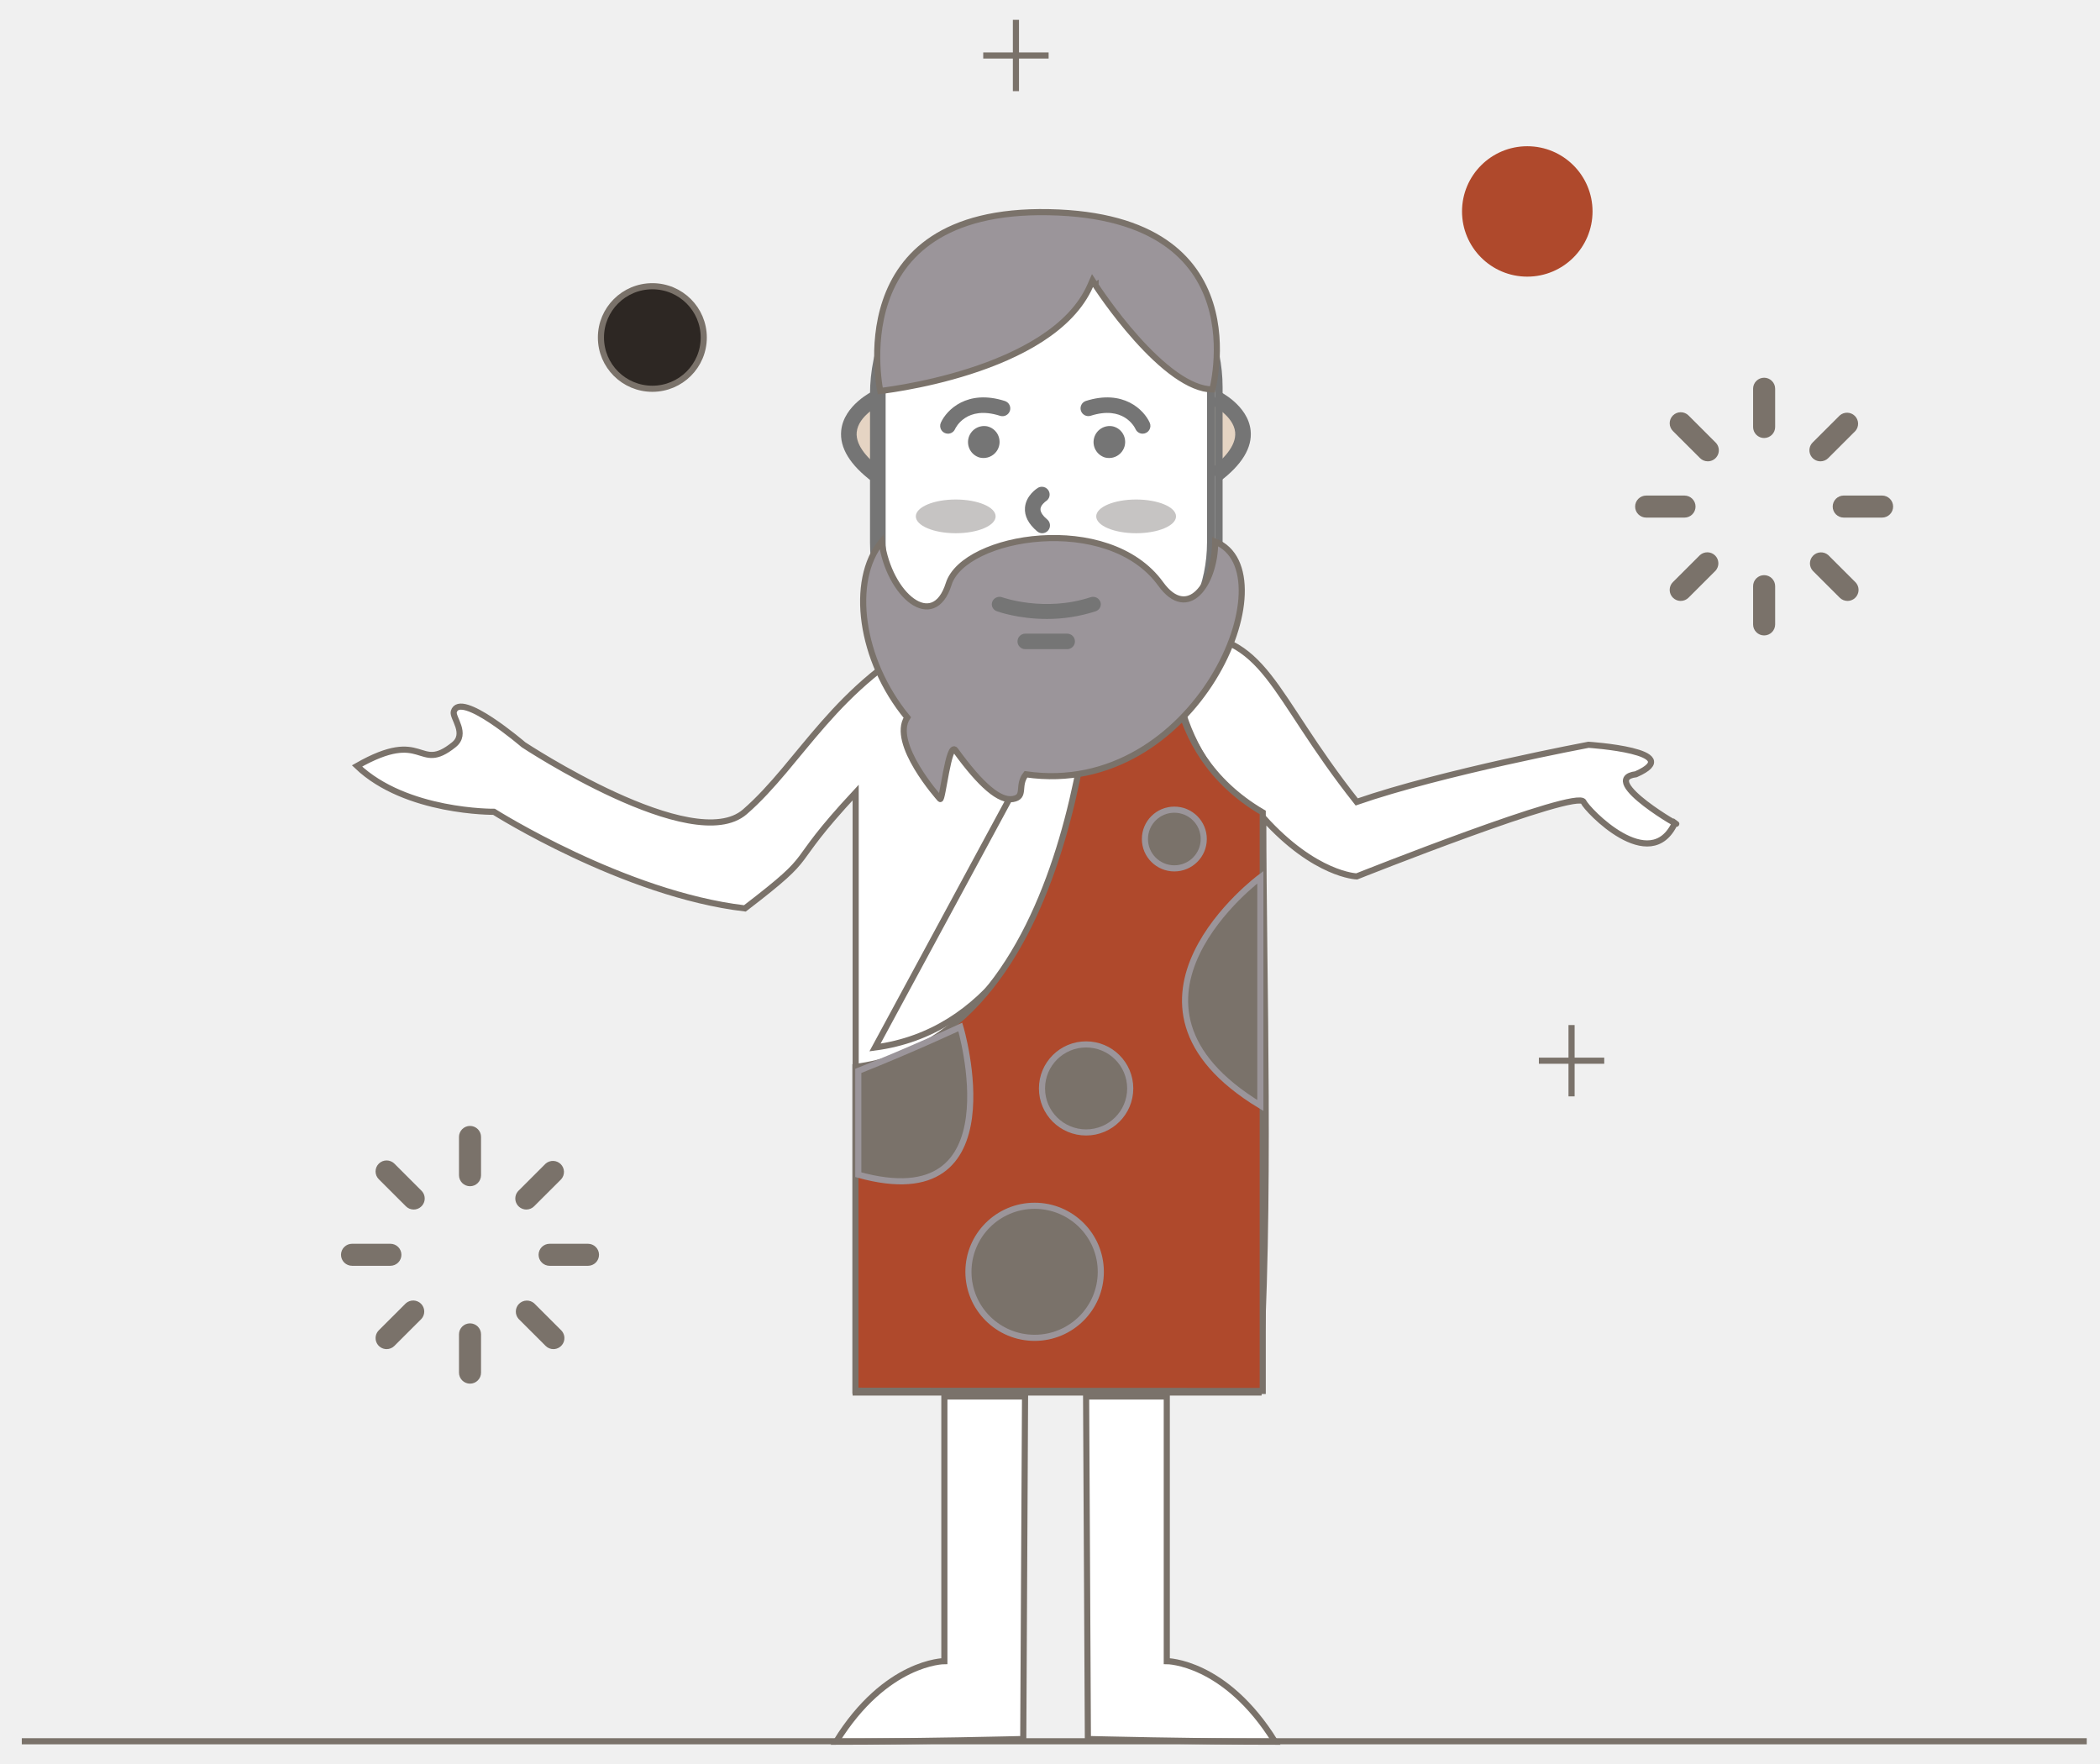
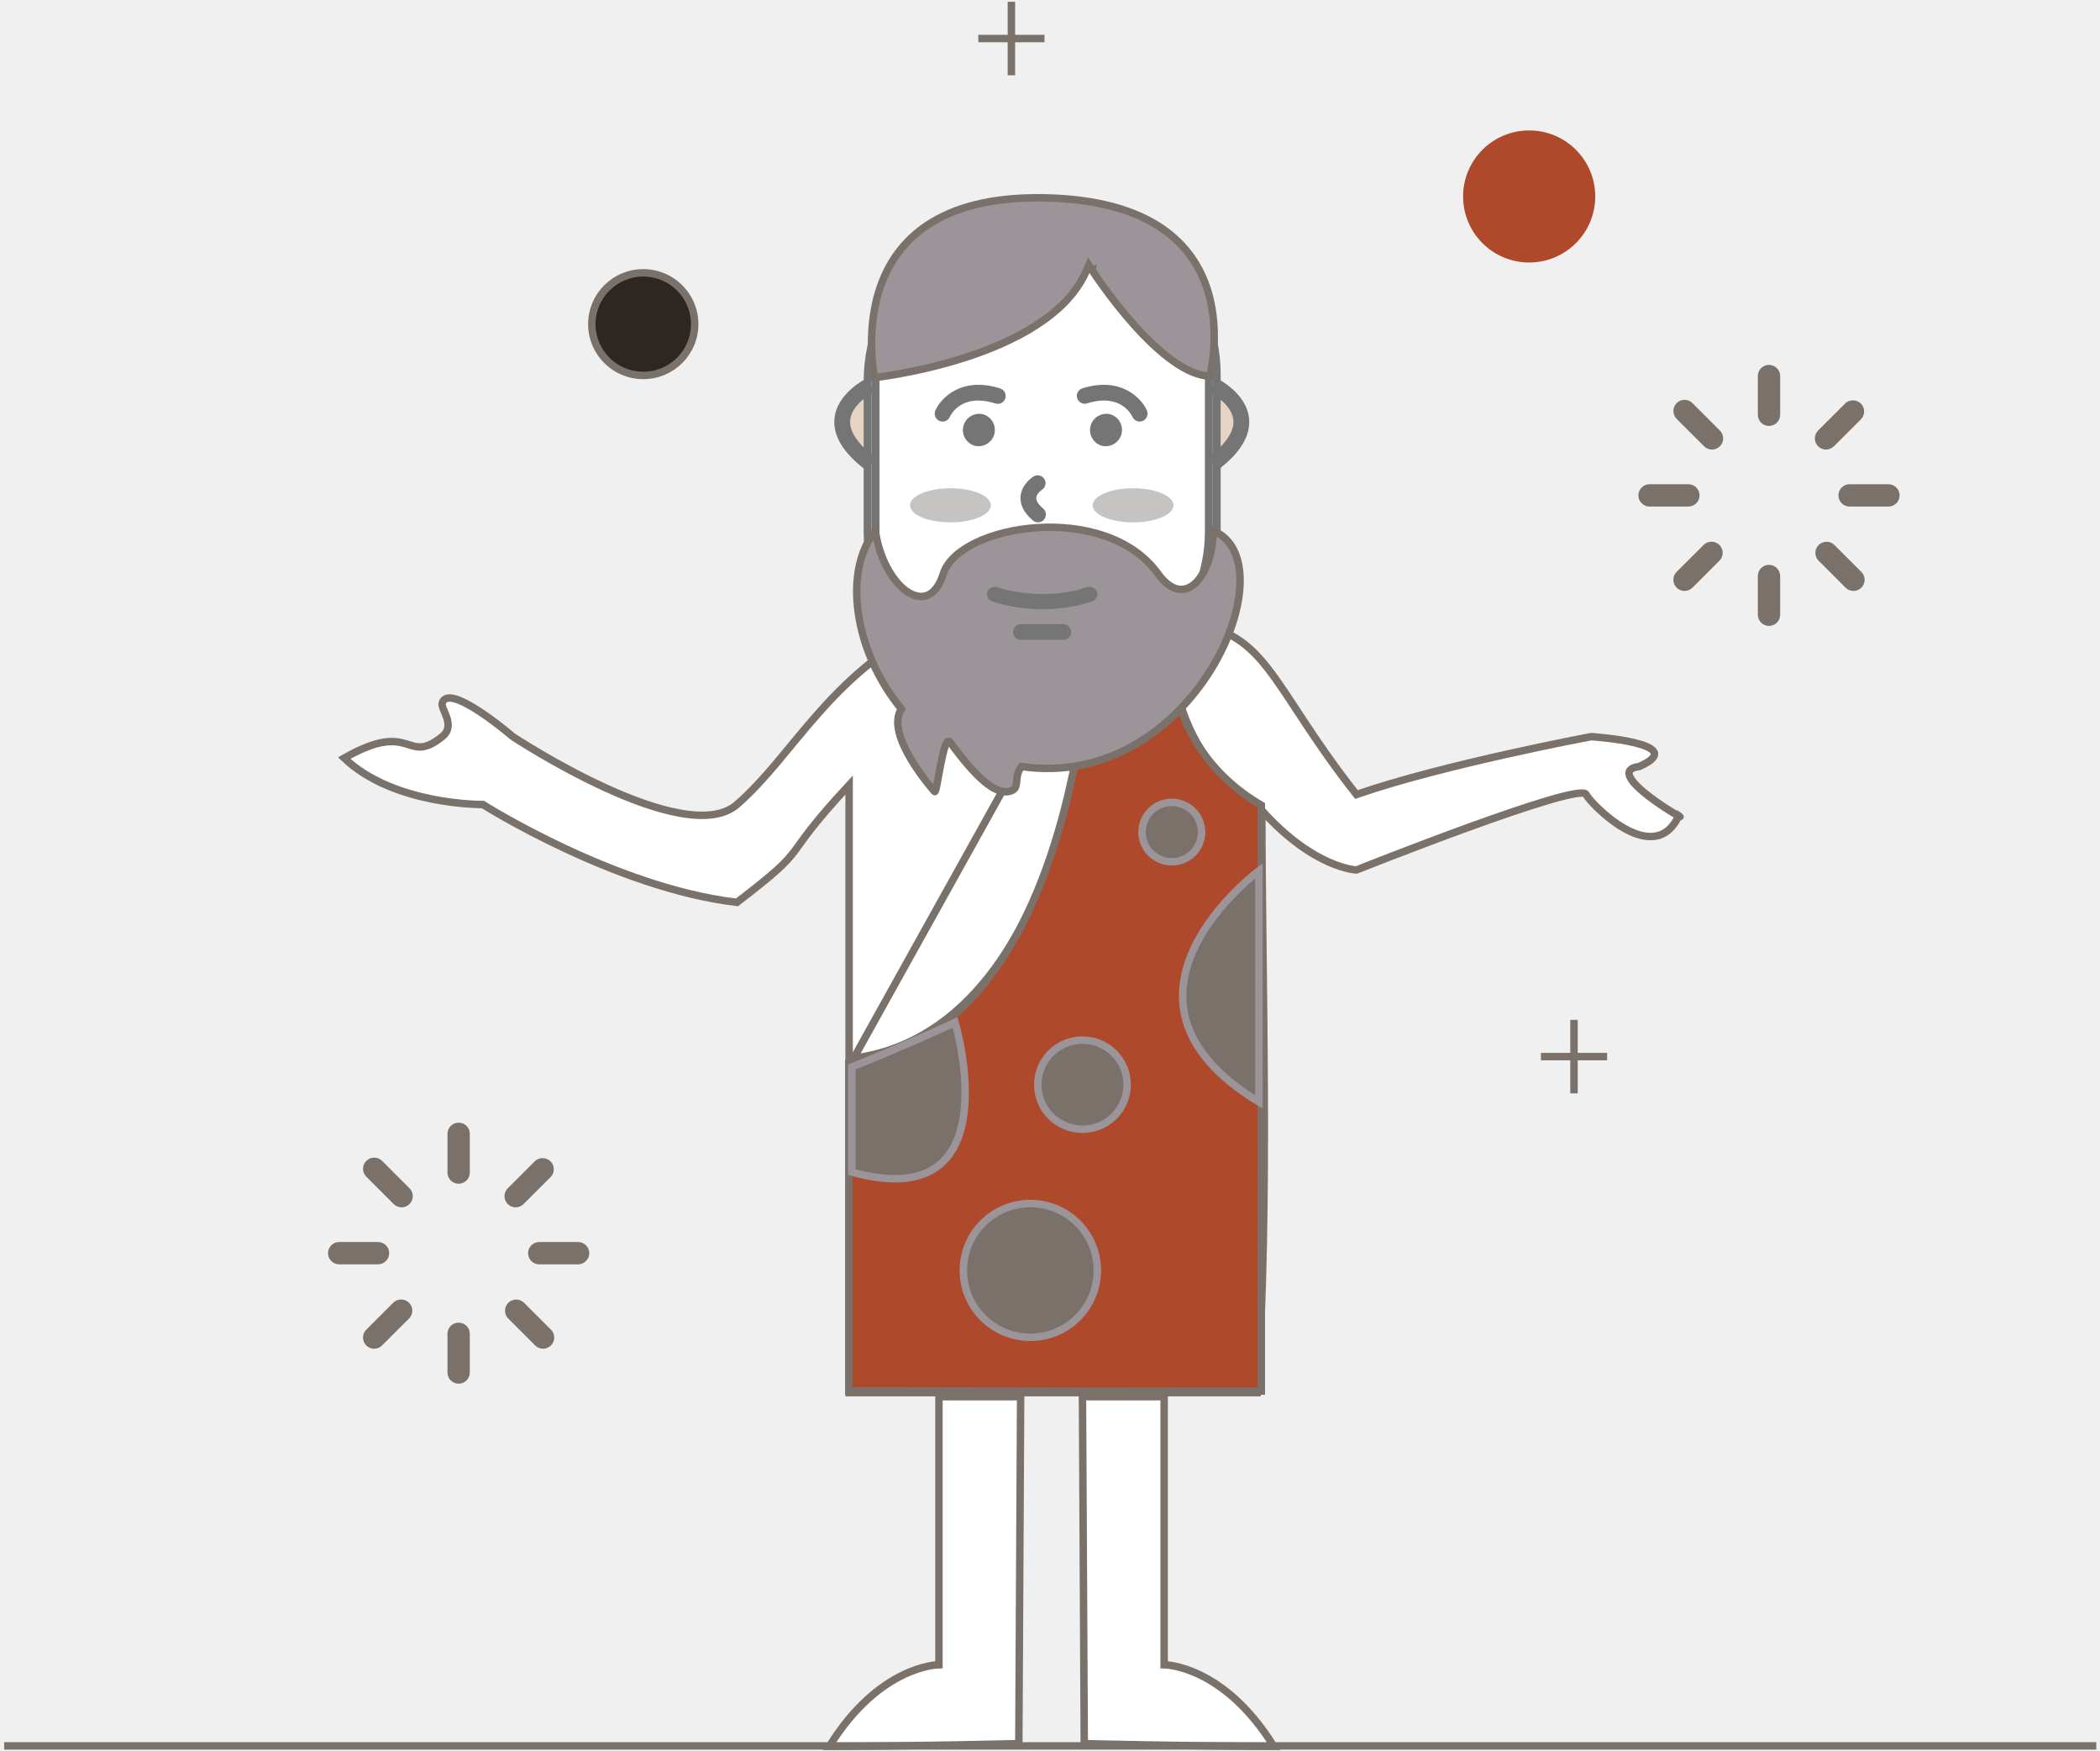
- <svg xmlns="http://www.w3.org/2000/svg" width="343" height="288" viewBox="0 0 343 288" fill="none">
-   <path fill-rule="evenodd" clip-rule="evenodd" d="M153.001 103.492C136.371 111.815 130.829 124.638 121.665 132.594C113.199 139.951 85.507 121.644 85.507 121.644C85.507 121.644 75.12 112.713 74.12 116.241C73.845 117.216 76.389 119.825 74.12 121.647C68.186 126.412 69.46 118.75 58.313 125.106C66.311 132.754 80.685 132.594 80.685 132.594C80.685 132.594 101.942 146.053 121.665 148.374C134.33 138.665 127.733 142.392 139.758 129.446V227.44H205.591C207.621 196.795 206.335 160.433 206.335 133.555C214.792 142.951 221.598 143.147 221.598 143.147C221.598 143.147 257.75 128.759 258.651 130.98C259.151 132.209 269.544 143.147 273.585 134.399C275.718 135.805 260.714 127.29 267.211 126.46C275.712 122.702 259.454 121.647 259.454 121.647C259.454 121.647 235.584 126.127 221.595 130.98C207.301 112.922 207.043 103.492 192.629 103.492H153.001ZM154.247 228.096V271.319C154.247 271.319 144.709 271.319 136.563 284.481C149.271 284.481 167.132 284.042 167.132 284.042L167.424 228.096H154.247ZM190.574 228.096V271.319C190.574 271.319 200.109 271.319 208.258 284.481C195.55 284.481 177.688 284.042 177.688 284.042L177.397 228.096H190.574Z" fill="white" stroke="#7A726A" />
-   <path d="M192.131 102.653C192.131 102.653 188.761 118.621 202.942 131.443M179.904 102.653C179.904 102.653 179.904 166.164 142.917 171.089L179.904 102.653Z" stroke="#7A726A" />
-   <path fill-rule="evenodd" clip-rule="evenodd" d="M178.832 103.543C178.832 103.543 177.551 169.395 139.718 174.266V227.149C166.158 227.189 206.246 227.189 206.246 227.189V132.702C188.753 122.46 191.683 103.543 191.683 103.543H178.832Z" fill="#AF492C" stroke="#7A726A" />
-   <path d="M168.988 218.512C174.958 218.512 179.798 213.684 179.798 207.728C179.798 201.772 174.958 196.943 168.988 196.943C163.017 196.943 158.177 201.772 158.177 207.728C158.177 213.684 163.017 218.512 168.988 218.512Z" fill="#7A726A" stroke="#9B959A" />
-   <path fill-rule="evenodd" clip-rule="evenodd" d="M156.851 167.739C156.851 167.739 166.172 199.085 140.187 191.868V174.916C149.302 171.286 156.851 167.739 156.851 167.739Z" fill="#7A726A" stroke="#9B959A" />
-   <path d="M177.397 184.964C181.376 184.964 184.603 181.746 184.603 177.776C184.603 173.806 181.376 170.587 177.397 170.587C173.417 170.587 170.191 173.806 170.191 177.776C170.191 181.746 173.417 184.964 177.397 184.964Z" fill="#7A726A" stroke="#9B959A" />
-   <path d="M191.808 141.833C194.462 141.833 196.613 139.687 196.613 137.04C196.613 134.392 194.462 132.246 191.808 132.246C189.155 132.246 187.004 134.392 187.004 137.04C187.004 139.687 189.155 141.833 191.808 141.833Z" fill="#7A726A" stroke="#9B959A" />
-   <path fill-rule="evenodd" clip-rule="evenodd" d="M205.857 143.281C205.857 143.281 178.189 163.789 205.857 180.562V143.281Z" fill="#7A726A" stroke="#9B959A" />
-   <path fill-rule="evenodd" clip-rule="evenodd" d="M76.769 193.75C76.532 193.75 76.298 193.703 76.079 193.613C75.861 193.522 75.662 193.39 75.495 193.223C75.328 193.056 75.195 192.857 75.105 192.639C75.014 192.421 74.968 192.187 74.968 191.951V185.697C74.968 185.221 75.158 184.764 75.496 184.427C75.834 184.09 76.292 183.901 76.769 183.901C77.247 183.901 77.705 184.09 78.043 184.427C78.38 184.764 78.57 185.221 78.57 185.697V191.951C78.57 192.187 78.524 192.421 78.434 192.639C78.343 192.857 78.211 193.056 78.043 193.223C77.876 193.39 77.678 193.522 77.459 193.613C77.24 193.703 77.006 193.75 76.769 193.75ZM67.571 197.557C67.334 197.557 67.1 197.51 66.881 197.42C66.662 197.329 66.463 197.197 66.296 197.029L61.871 192.609C61.704 192.442 61.571 192.244 61.48 192.026C61.389 191.808 61.342 191.574 61.342 191.338C61.342 191.102 61.388 190.868 61.478 190.65C61.569 190.431 61.701 190.233 61.869 190.066C62.036 189.899 62.234 189.766 62.453 189.675C62.672 189.585 62.906 189.538 63.143 189.538C63.38 189.537 63.614 189.584 63.833 189.674C64.052 189.764 64.251 189.896 64.418 190.063L68.843 194.483C69.094 194.735 69.266 195.055 69.335 195.404C69.404 195.752 69.369 196.114 69.233 196.442C69.097 196.771 68.867 197.052 68.571 197.25C68.275 197.448 67.927 197.555 67.571 197.557ZM63.761 206.747H57.501C57.023 206.747 56.564 206.557 56.226 206.22C55.888 205.882 55.697 205.425 55.697 204.948C55.697 204.47 55.888 204.013 56.226 203.675C56.564 203.338 57.023 203.148 57.501 203.148H63.761C64.239 203.148 64.698 203.338 65.036 203.675C65.374 204.013 65.564 204.47 65.564 204.948C65.564 205.425 65.374 205.882 65.036 206.22C64.698 206.557 64.239 206.747 63.761 206.747ZM63.146 220.357C62.79 220.356 62.441 220.25 62.145 220.052C61.849 219.854 61.618 219.573 61.482 219.244C61.346 218.915 61.31 218.554 61.379 218.205C61.449 217.856 61.62 217.535 61.871 217.283L66.296 212.863C66.641 212.561 67.089 212.401 67.548 212.416C68.007 212.431 68.443 212.62 68.768 212.944C69.092 213.268 69.281 213.704 69.294 214.162C69.308 214.62 69.147 215.066 68.843 215.41L64.418 219.83C64.252 219.997 64.053 220.13 63.835 220.22C63.617 220.311 63.383 220.357 63.146 220.357ZM76.769 225.997C76.532 225.997 76.298 225.951 76.079 225.86C75.86 225.769 75.661 225.637 75.494 225.469C75.326 225.302 75.194 225.103 75.104 224.884C75.014 224.666 74.968 224.432 74.968 224.195V217.945C74.968 217.468 75.158 217.011 75.496 216.674C75.834 216.338 76.292 216.148 76.769 216.148C77.247 216.148 77.705 216.338 78.043 216.674C78.38 217.011 78.57 217.468 78.57 217.945V224.195C78.571 224.432 78.525 224.666 78.434 224.884C78.344 225.103 78.212 225.302 78.044 225.469C77.877 225.637 77.678 225.769 77.46 225.86C77.241 225.951 77.006 225.997 76.769 225.997ZM90.389 220.357C90.153 220.357 89.919 220.31 89.7 220.22C89.482 220.129 89.284 219.997 89.117 219.83L84.692 215.41C84.393 215.065 84.236 214.621 84.252 214.166C84.268 213.71 84.456 213.278 84.779 212.955C85.102 212.633 85.535 212.445 85.992 212.428C86.448 212.411 86.894 212.568 87.239 212.866L91.664 217.286C91.915 217.538 92.085 217.859 92.154 218.207C92.222 218.555 92.186 218.916 92.05 219.244C91.914 219.573 91.684 219.853 91.388 220.051C91.093 220.249 90.745 220.356 90.389 220.357Z" fill="#7A726A" />
-   <path fill-rule="evenodd" clip-rule="evenodd" d="M96.034 206.75H89.775C89.296 206.75 88.837 206.56 88.498 206.222C88.16 205.885 87.969 205.427 87.969 204.949C87.969 204.471 88.16 204.013 88.498 203.676C88.837 203.338 89.296 203.148 89.775 203.148H96.034C96.513 203.148 96.972 203.338 97.311 203.676C97.649 204.013 97.839 204.471 97.839 204.949C97.839 205.427 97.649 205.885 97.311 206.222C96.972 206.56 96.513 206.75 96.034 206.75" fill="#7A726A" />
-   <path fill-rule="evenodd" clip-rule="evenodd" d="M85.967 197.557C85.611 197.556 85.262 197.449 84.966 197.251C84.67 197.053 84.439 196.772 84.303 196.443C84.167 196.115 84.131 195.753 84.2 195.404C84.269 195.055 84.441 194.735 84.692 194.483L89.117 190.063C89.462 189.76 89.91 189.6 90.369 189.615C90.828 189.63 91.264 189.819 91.589 190.144C91.913 190.468 92.101 190.903 92.115 191.362C92.129 191.82 91.968 192.266 91.664 192.609L87.239 197.029C87.073 197.196 86.874 197.329 86.656 197.42C86.438 197.51 86.204 197.557 85.967 197.557" fill="#7A726A" />
-   <path fill-rule="evenodd" clip-rule="evenodd" d="M288.14 71.544C287.903 71.544 287.669 71.497 287.45 71.407C287.232 71.316 287.033 71.184 286.866 71.017C286.698 70.849 286.566 70.651 286.476 70.433C286.385 70.215 286.339 69.981 286.339 69.744V63.491C286.339 63.015 286.529 62.558 286.867 62.221C287.204 61.884 287.662 61.695 288.14 61.695C288.618 61.695 289.076 61.884 289.413 62.221C289.751 62.558 289.941 63.015 289.941 63.491V69.744C289.941 70.221 289.751 70.678 289.413 71.015C289.076 71.352 288.618 71.541 288.14 71.541V71.544ZM278.945 75.35C278.708 75.351 278.473 75.304 278.254 75.214C278.036 75.123 277.837 74.99 277.67 74.823L273.245 70.403C272.907 70.066 272.716 69.609 272.716 69.132C272.715 68.655 272.905 68.197 273.242 67.86C273.58 67.522 274.038 67.332 274.517 67.331C274.995 67.331 275.454 67.52 275.792 67.857L280.217 72.277C280.468 72.529 280.64 72.849 280.709 73.198C280.778 73.547 280.742 73.909 280.606 74.237C280.47 74.566 280.239 74.847 279.943 75.045C279.647 75.243 279.298 75.35 278.942 75.35H278.945ZM275.132 84.541H268.875C268.397 84.541 267.938 84.351 267.6 84.014C267.261 83.676 267.071 83.219 267.071 82.742C267.071 82.264 267.261 81.807 267.6 81.469C267.938 81.132 268.397 80.942 268.875 80.942H275.135C275.613 80.942 276.072 81.132 276.41 81.469C276.748 81.807 276.938 82.264 276.938 82.742C276.938 83.219 276.748 83.676 276.41 84.014C276.072 84.351 275.613 84.541 275.135 84.541H275.132ZM274.517 98.151C274.161 98.15 273.812 98.044 273.516 97.846C273.22 97.647 272.989 97.366 272.853 97.038C272.717 96.709 272.681 96.347 272.75 95.999C272.82 95.65 272.991 95.329 273.242 95.077L277.67 90.657C278.015 90.355 278.463 90.195 278.922 90.21C279.381 90.225 279.817 90.413 280.141 90.738C280.466 91.062 280.654 91.498 280.668 91.956C280.682 92.414 280.521 92.86 280.217 93.204L275.792 97.623C275.625 97.791 275.426 97.924 275.208 98.014C274.989 98.105 274.754 98.151 274.517 98.151V98.151ZM288.14 103.788C287.904 103.788 287.669 103.742 287.451 103.652C287.232 103.561 287.034 103.429 286.867 103.262C286.699 103.095 286.567 102.897 286.476 102.679C286.386 102.461 286.339 102.228 286.339 101.992V95.739C286.339 95.262 286.529 94.805 286.867 94.468C287.204 94.131 287.662 93.942 288.14 93.942C288.618 93.942 289.076 94.131 289.413 94.468C289.751 94.805 289.941 95.262 289.941 95.739V101.989C289.941 102.225 289.895 102.459 289.804 102.677C289.714 102.896 289.582 103.094 289.414 103.261C289.247 103.428 289.048 103.561 288.83 103.651C288.611 103.742 288.377 103.788 288.14 103.788V103.788ZM301.763 98.151C301.526 98.151 301.291 98.105 301.073 98.014C300.854 97.924 300.655 97.791 300.488 97.623L296.066 93.204C295.766 92.86 295.609 92.415 295.624 91.96C295.64 91.504 295.828 91.072 296.15 90.749C296.472 90.426 296.905 90.237 297.362 90.22C297.818 90.203 298.264 90.359 298.61 90.657L303.038 95.077C303.289 95.329 303.461 95.65 303.53 95.999C303.599 96.347 303.563 96.709 303.427 97.038C303.291 97.366 303.06 97.647 302.764 97.846C302.468 98.044 302.119 98.15 301.763 98.151" fill="#7A726A" />
-   <path fill-rule="evenodd" clip-rule="evenodd" d="M307.405 84.541H301.145C300.667 84.541 300.208 84.351 299.869 84.013C299.531 83.676 299.34 83.218 299.34 82.74C299.34 82.263 299.531 81.805 299.869 81.467C300.208 81.129 300.667 80.939 301.145 80.939H307.405C307.884 80.939 308.343 81.129 308.682 81.467C309.02 81.805 309.21 82.263 309.21 82.74C309.21 83.218 309.02 83.676 308.682 84.013C308.343 84.351 307.884 84.541 307.405 84.541" fill="#7A726A" />
-   <path fill-rule="evenodd" clip-rule="evenodd" d="M297.338 75.35C296.982 75.349 296.633 75.243 296.337 75.045C296.041 74.847 295.81 74.566 295.674 74.237C295.538 73.909 295.502 73.547 295.571 73.198C295.64 72.849 295.812 72.529 296.063 72.277L300.491 67.857C300.836 67.554 301.283 67.394 301.743 67.409C302.202 67.424 302.638 67.613 302.962 67.937C303.287 68.262 303.475 68.697 303.489 69.155C303.503 69.613 303.342 70.06 303.038 70.403L298.613 74.823C298.446 74.99 298.247 75.124 298.028 75.214C297.81 75.305 297.575 75.351 297.338 75.35" fill="#7A726A" />
-   <path d="M256.687 167.924V178.574M251.35 173.248H262.026H251.35Z" stroke="#7A726A" stroke-linecap="square" />
-   <path d="M165.935 3.738V14.389M160.595 9.065H171.274H160.595Z" stroke="#7A726A" stroke-linecap="square" />
-   <path d="M114.948 55.125C114.948 59.748 111.189 63.499 106.55 63.499C101.911 63.499 98.152 59.748 98.152 55.125C98.152 50.502 101.911 46.751 106.55 46.751C111.189 46.751 114.948 50.502 114.948 55.125Z" fill="#2D2723" stroke="#7A726A" />
-   <path d="M249.455 45.185C255.342 45.185 260.114 40.416 260.114 34.534C260.114 28.652 255.342 23.884 249.455 23.884C243.569 23.884 238.797 28.652 238.797 34.534C238.797 40.416 243.569 45.185 249.455 45.185Z" fill="#AF492C" />
-   <path d="M4.059 284.407H340.333" stroke="#7A726A" stroke-linecap="square" />
-   <path fill-rule="evenodd" clip-rule="evenodd" d="M198.42 64.96C198.42 64.96 208.787 69.884 198.42 77.666Z" fill="#E5D4C3" />
-   <path fill-rule="evenodd" clip-rule="evenodd" d="M199.183 78.684L197.657 76.651C199.646 75.157 201.973 72.89 201.741 70.58C201.47 67.885 197.911 66.126 197.874 66.112L198.966 63.813C199.166 63.907 203.853 66.18 204.271 70.326C204.554 73.126 202.842 75.938 199.183 78.681" fill="#757575" />
-   <path fill-rule="evenodd" clip-rule="evenodd" d="M143.248 77.666C132.878 69.881 143.248 64.96 143.248 64.96Z" fill="#E5D4C3" />
-   <path fill-rule="evenodd" clip-rule="evenodd" d="M142.485 78.684C138.826 75.938 137.117 73.126 137.397 70.329C137.815 66.177 142.505 63.905 142.702 63.81L143.797 66.106C143.763 66.123 140.196 67.865 139.93 70.586C139.701 72.892 142.025 75.157 144.014 76.648L142.485 78.681V78.684Z" fill="#757575" />
-   <path fill-rule="evenodd" clip-rule="evenodd" d="M172.981 39.122H169.959C155.999 39.122 144.646 50.466 144.646 64.412V88.627C144.646 101.941 155.485 112.771 168.81 112.771H172.983C186.306 112.771 197.148 101.941 197.148 88.627V63.266C197.148 49.95 186.306 39.122 172.981 39.122" fill="white" />
-   <path fill-rule="evenodd" clip-rule="evenodd" d="M198.42 88.624C198.42 102.605 186.972 114.042 172.981 114.042H168.813C154.822 114.042 143.374 102.605 143.374 88.627V64.412C143.374 49.804 155.336 37.851 169.957 37.851H172.981C186.972 37.851 198.42 49.288 198.42 63.266V88.627V88.624ZM172.981 36.582H169.959C154.599 36.582 142.102 49.066 142.102 64.412V88.627C142.102 103.341 154.084 115.311 168.813 115.311H172.981C187.707 115.311 199.692 103.341 199.692 88.627V63.266C199.692 48.552 187.707 36.582 172.981 36.582V36.582Z" fill="#757575" />
-   <path fill-rule="evenodd" clip-rule="evenodd" d="M197.148 88.627C197.148 101.941 186.306 112.771 172.981 112.771H168.813C155.488 112.771 144.649 101.941 144.649 88.627V64.412C144.649 50.468 156.002 39.122 169.962 39.122H172.984C186.309 39.122 197.151 49.952 197.151 63.266V88.627H197.148ZM172.981 37.851H169.959C155.336 37.851 143.374 49.804 143.374 64.412V88.627C143.374 102.605 154.822 114.042 168.813 114.042H172.981C186.972 114.042 198.42 102.605 198.42 88.627V63.266C198.42 49.288 186.972 37.851 172.981 37.851V37.851Z" fill="#757575" />
-   <path fill-rule="evenodd" clip-rule="evenodd" d="M163.185 71.535C163.297 71.976 163.293 72.439 163.173 72.877C163.052 73.316 162.819 73.716 162.497 74.038C162.175 74.36 161.774 74.593 161.335 74.714C160.895 74.835 160.432 74.84 159.989 74.729C159.337 74.535 158.785 74.097 158.45 73.506C158.115 72.915 158.022 72.218 158.191 71.56C158.36 70.902 158.777 70.335 159.356 69.978C159.935 69.621 160.63 69.501 161.296 69.645C161.752 69.76 162.169 69.997 162.502 70.33C162.834 70.663 163.071 71.079 163.185 71.535V71.535ZM183.696 71.535C183.809 71.977 183.805 72.44 183.684 72.879C183.563 73.319 183.33 73.719 183.007 74.041C182.684 74.363 182.283 74.596 181.842 74.717C181.402 74.837 180.938 74.841 180.495 74.729C179.843 74.535 179.291 74.097 178.956 73.506C178.62 72.915 178.527 72.218 178.696 71.56C178.865 70.902 179.283 70.335 179.862 69.978C180.441 69.621 181.136 69.501 181.801 69.645C182.259 69.759 182.677 69.996 183.011 70.329C183.345 70.662 183.581 71.079 183.696 71.535V71.535ZM170.225 87.093C169.924 87.093 169.633 86.986 169.405 86.791C167.976 85.579 167.304 84.273 167.413 82.913C167.57 80.917 169.365 79.776 169.568 79.653C169.855 79.501 170.189 79.464 170.503 79.549C170.816 79.635 171.085 79.837 171.255 80.113C171.424 80.39 171.481 80.721 171.414 81.038C171.347 81.356 171.161 81.635 170.894 81.82C170.66 81.969 169.991 82.519 169.945 83.121C169.902 83.742 170.522 84.404 171.051 84.852C171.249 85.021 171.39 85.246 171.455 85.498C171.521 85.749 171.507 86.014 171.418 86.258C171.328 86.502 171.165 86.713 170.952 86.862C170.739 87.011 170.486 87.091 170.225 87.093" fill="#757575" />
-   <path fill-rule="evenodd" clip-rule="evenodd" d="M162.619 84.338C162.619 85.861 159.704 87.093 156.102 87.093C152.501 87.093 149.585 85.861 149.585 84.338C149.585 82.819 152.501 81.587 156.102 81.587C159.704 81.587 162.619 82.819 162.619 84.338ZM192.086 84.338C192.086 85.861 189.17 87.093 185.569 87.093C181.967 87.093 179.049 85.861 179.049 84.338C179.049 82.819 181.967 81.587 185.566 81.587C189.167 81.587 192.083 82.819 192.083 84.338" fill="#C6C4C3" />
-   <path d="M178.526 46.867L178.946 46.596L178.443 45.815L178.068 46.666C176.513 50.198 173.597 53.054 170.048 55.353C166.501 57.65 162.353 59.37 158.385 60.643C154.42 61.914 150.652 62.733 147.873 63.233C146.485 63.484 145.345 63.654 144.553 63.762C144.234 63.806 143.972 63.839 143.773 63.863C143.733 63.649 143.682 63.361 143.629 63.009C143.504 62.178 143.364 60.989 143.304 59.564C143.184 56.709 143.386 52.927 144.661 49.179C145.934 45.438 148.274 41.733 152.437 39.002C156.603 36.269 162.639 34.481 171.356 34.658C180.113 34.835 186.114 36.78 190.203 39.552C194.288 42.321 196.506 45.941 197.653 49.55C198.802 53.166 198.876 56.771 198.658 59.483C198.549 60.837 198.368 61.963 198.214 62.748C198.143 63.113 198.078 63.404 198.028 63.611C196.171 63.594 194.114 62.675 192.02 61.201C189.801 59.638 187.608 57.499 185.664 55.329C183.722 53.161 182.041 50.977 180.846 49.333C180.248 48.511 179.772 47.825 179.446 47.346C179.283 47.106 179.158 46.918 179.073 46.79C179.031 46.726 178.999 46.677 178.978 46.645L178.954 46.608L178.948 46.599L178.946 46.597L178.946 46.596L178.526 46.867Z" fill="#9B959A" stroke="#7A726A" />
-   <path fill-rule="evenodd" clip-rule="evenodd" d="M154.827 70.837C154.615 70.836 154.407 70.782 154.221 70.681C154.035 70.58 153.877 70.434 153.762 70.256C153.647 70.079 153.578 69.875 153.561 69.664C153.544 69.454 153.581 69.242 153.667 69.049C154.599 66.959 157.989 63.528 164.125 65.496C164.448 65.599 164.716 65.825 164.871 66.125C165.026 66.425 165.055 66.774 164.952 67.096C164.848 67.417 164.622 67.684 164.321 67.839C164.02 67.993 163.67 68.022 163.348 67.919C157.814 66.14 156.065 69.921 155.991 70.084C155.891 70.308 155.728 70.499 155.521 70.633C155.315 70.766 155.074 70.837 154.827 70.837ZM186.632 70.837C186.387 70.837 186.147 70.766 185.941 70.634C185.735 70.501 185.572 70.312 185.472 70.09C185.28 69.679 183.471 66.197 178.111 67.917C177.793 68.007 177.452 67.97 177.161 67.814C176.869 67.658 176.65 67.396 176.549 67.081C176.448 66.767 176.473 66.426 176.62 66.13C176.766 65.834 177.022 65.607 177.334 65.496C183.479 63.528 186.861 66.959 187.792 69.049C187.878 69.242 187.915 69.454 187.898 69.664C187.882 69.875 187.813 70.079 187.697 70.256C187.582 70.434 187.424 70.58 187.238 70.681C187.052 70.782 186.844 70.836 186.632 70.837" fill="#757575" />
-   <path fill-rule="evenodd" clip-rule="evenodd" d="M143.997 88.459C145.189 97.207 152.458 103.295 154.956 95.371C157.46 87.444 181.015 83.514 189.579 95.371C194.026 101.53 198.48 95.371 198.48 88.459C210.931 93.435 195.364 130.507 167.564 126.469C166.089 128.348 167.615 130.133 165.443 130.507C163.271 130.883 160.224 128.3 156.054 122.543C154.945 121.014 153.938 130.906 153.555 130.507C153.338 130.281 145.443 121.391 148.187 117.182C140.493 107.855 138.743 94.838 143.997 88.459Z" fill="#9B959A" stroke="#7A726A" />
-   <path fill-rule="evenodd" clip-rule="evenodd" d="M170.974 101.097C166.326 101.097 163.014 99.907 162.808 99.831C162.655 99.778 162.514 99.695 162.394 99.587C162.273 99.479 162.176 99.348 162.108 99.201C162.04 99.055 162.002 98.896 161.997 98.735C161.992 98.573 162.02 98.413 162.079 98.262C162.209 97.956 162.453 97.712 162.759 97.582C163.066 97.451 163.411 97.445 163.722 97.564C163.791 97.589 170.625 100.016 178.114 97.549C178.429 97.442 178.774 97.46 179.075 97.6C179.377 97.74 179.612 97.992 179.732 98.302C179.785 98.455 179.806 98.617 179.795 98.778C179.783 98.939 179.74 99.097 179.666 99.24C179.592 99.385 179.49 99.512 179.366 99.616C179.242 99.72 179.098 99.798 178.943 99.845C176.37 100.682 173.68 101.105 170.974 101.097V101.097ZM174.301 106.032H167.464C167.127 106.032 166.803 105.899 166.565 105.661C166.326 105.423 166.192 105.1 166.192 104.764C166.192 104.427 166.326 104.104 166.565 103.866C166.803 103.628 167.127 103.495 167.464 103.495H174.301C174.639 103.495 174.962 103.628 175.201 103.866C175.439 104.104 175.573 104.427 175.573 104.764C175.573 105.1 175.439 105.423 175.201 105.661C174.962 105.899 174.639 106.032 174.301 106.032" fill="#757575" />
+ <svg xmlns="http://www.w3.org/2000/svg" width="282" height="235" viewBox="0 0 282 235" fill="none">
+   <path fill-rule="evenodd" clip-rule="evenodd" d="M125.05 83.781C111.206 90.71 106.592 101.385 98.963 108.008C91.915 114.132 68.863 98.892 68.863 98.892C68.863 98.892 60.216 91.458 59.383 94.394C59.154 95.206 61.272 97.378 59.383 98.895C54.443 102.861 55.504 96.483 46.224 101.774C52.882 108.141 64.849 108.008 64.849 108.008C64.849 108.008 82.545 119.212 98.963 121.145C109.507 113.062 104.015 116.164 114.026 105.387V186.965H168.83C170.52 161.454 169.449 131.183 169.449 108.808C176.49 116.63 182.155 116.793 182.155 116.793C182.155 116.793 212.251 104.815 213.001 106.664C213.417 107.687 222.069 116.793 225.434 109.511C227.209 110.681 214.719 103.593 220.128 102.902C227.204 99.773 213.67 98.895 213.67 98.895C213.67 98.895 193.798 102.624 182.153 106.664C170.253 91.631 170.039 83.781 158.039 83.781H125.05ZM126.087 187.511V223.493C126.087 223.493 118.147 223.493 111.365 234.451C121.945 234.451 136.814 234.085 136.814 234.085L137.057 187.511H126.087ZM156.328 187.511V223.493C156.328 223.493 164.266 223.493 171.05 234.451C160.471 234.451 145.602 234.085 145.602 234.085L145.359 187.511H156.328Z" fill="white" stroke="#7A726A" />
+   <path d="M157.625 83.083C157.625 83.083 154.82 96.375 166.625 107.05M147.446 83.083C147.446 83.083 145.435 137.966 114.643 142.066L147.446 83.083Z" stroke="#7A726A" />
+   <path fill-rule="evenodd" clip-rule="evenodd" d="M146.553 83.824C146.553 83.824 145.487 138.644 113.992 142.699V186.723C136.003 186.756 169.375 186.756 169.375 186.756V108.098C154.813 99.571 157.252 83.824 157.252 83.824H146.553Z" fill="#AF492C" stroke="#7A726A" />
+   <path d="M138.358 179.533C143.329 179.533 147.358 175.513 147.358 170.555C147.358 165.597 143.329 161.577 138.358 161.577C133.388 161.577 129.359 165.597 129.359 170.555C129.359 175.513 133.388 179.533 138.358 179.533Z" fill="#7A726A" stroke="#9B959A" />
+   <path fill-rule="evenodd" clip-rule="evenodd" d="M128.255 137.265C128.255 137.265 136.015 163.36 114.383 157.352V143.24C121.971 140.218 128.255 137.265 128.255 137.265Z" fill="#7A726A" stroke="#9B959A" />
+   <path d="M145.359 151.605C148.672 151.605 151.358 148.926 151.358 145.621C151.358 142.316 148.672 139.636 145.359 139.636C142.046 139.636 139.36 142.316 139.36 145.621C139.36 148.926 142.046 151.605 145.359 151.605Z" fill="#7A726A" stroke="#9B959A" />
+   <path d="M157.356 115.699C159.565 115.699 161.356 113.912 161.356 111.709C161.356 109.505 159.565 107.718 157.356 107.718C155.147 107.718 153.356 109.505 153.356 111.709C153.356 113.912 155.147 115.699 157.356 115.699Z" fill="#7A726A" stroke="#9B959A" />
+   <path fill-rule="evenodd" clip-rule="evenodd" d="M169.052 116.905C169.052 116.905 146.018 133.977 169.052 147.94V116.905Z" fill="#7A726A" stroke="#9B959A" />
+   <path fill-rule="evenodd" clip-rule="evenodd" d="M61.589 158.919C61.392 158.919 61.196 158.88 61.014 158.805C60.832 158.729 60.667 158.619 60.528 158.48C60.389 158.341 60.278 158.176 60.203 157.994C60.128 157.812 60.089 157.618 60.09 157.421V152.215C60.09 151.819 60.248 151.438 60.529 151.158C60.81 150.877 61.191 150.72 61.589 150.72C61.986 150.72 62.367 150.877 62.649 151.158C62.93 151.438 63.088 151.819 63.088 152.215V157.421C63.088 157.618 63.05 157.812 62.974 157.994C62.899 158.176 62.789 158.341 62.65 158.48C62.51 158.619 62.345 158.729 62.163 158.805C61.981 158.88 61.786 158.919 61.589 158.919ZM53.931 162.088C53.734 162.088 53.539 162.049 53.357 161.974C53.175 161.899 53.009 161.788 52.87 161.649L49.187 157.969C49.047 157.83 48.936 157.666 48.861 157.484C48.785 157.302 48.746 157.108 48.746 156.911C48.746 156.714 48.784 156.52 48.859 156.338C48.935 156.156 49.045 155.991 49.184 155.852C49.324 155.713 49.489 155.602 49.671 155.527C49.853 155.451 50.048 155.412 50.245 155.412C50.442 155.412 50.637 155.45 50.819 155.525C51.002 155.601 51.167 155.711 51.307 155.85L54.99 159.529C55.2 159.739 55.342 160.005 55.4 160.296C55.458 160.586 55.428 160.887 55.315 161.16C55.202 161.434 55.01 161.668 54.764 161.833C54.518 161.998 54.228 162.087 53.931 162.088ZM50.76 169.739H45.548C45.15 169.739 44.768 169.581 44.487 169.3C44.205 169.019 44.047 168.638 44.047 168.241C44.047 167.843 44.205 167.463 44.487 167.182C44.768 166.901 45.15 166.743 45.548 166.743H50.76C51.158 166.743 51.54 166.901 51.821 167.182C52.103 167.463 52.261 167.843 52.261 168.241C52.261 168.638 52.103 169.019 51.821 169.3C51.54 169.581 51.158 169.739 50.76 169.739ZM50.248 181.069C49.951 181.068 49.661 180.979 49.415 180.815C49.168 180.65 48.976 180.416 48.862 180.142C48.749 179.868 48.719 179.567 48.777 179.277C48.835 178.987 48.977 178.72 49.187 178.51L52.87 174.83C53.157 174.579 53.53 174.445 53.912 174.458C54.294 174.47 54.657 174.627 54.928 174.898C55.198 175.168 55.355 175.53 55.366 175.912C55.378 176.293 55.243 176.664 54.99 176.95L51.307 180.63C51.168 180.769 51.003 180.879 50.821 180.955C50.64 181.03 50.445 181.069 50.248 181.069ZM61.589 185.764C61.391 185.764 61.196 185.725 61.014 185.65C60.832 185.574 60.666 185.464 60.527 185.324C60.388 185.185 60.277 185.02 60.202 184.838C60.127 184.656 60.089 184.461 60.09 184.264V179.061C60.09 178.664 60.248 178.284 60.529 178.003C60.81 177.723 61.191 177.565 61.589 177.565C61.986 177.565 62.367 177.723 62.649 178.003C62.93 178.284 63.088 178.664 63.088 179.061V184.264C63.088 184.461 63.05 184.656 62.975 184.838C62.9 185.02 62.79 185.185 62.65 185.324C62.511 185.464 62.346 185.574 62.163 185.65C61.981 185.725 61.786 185.764 61.589 185.764ZM72.927 181.069C72.73 181.069 72.535 181.03 72.354 180.955C72.172 180.879 72.007 180.769 71.868 180.63L68.185 176.95C67.935 176.664 67.804 176.294 67.818 175.914C67.831 175.535 67.988 175.175 68.257 174.907C68.525 174.639 68.886 174.482 69.266 174.468C69.646 174.454 70.017 174.585 70.305 174.833L73.988 178.512C74.197 178.722 74.339 178.989 74.396 179.279C74.453 179.569 74.423 179.869 74.31 180.143C74.196 180.416 74.005 180.649 73.759 180.814C73.513 180.979 73.223 181.067 72.927 181.069Z" fill="#7A726A" />
+   <path fill-rule="evenodd" clip-rule="evenodd" d="M77.626 169.741H72.415C72.017 169.741 71.635 169.583 71.353 169.302C71.071 169.021 70.913 168.639 70.913 168.242C70.913 167.844 71.071 167.463 71.353 167.182C71.635 166.901 72.017 166.743 72.415 166.743H77.626C78.025 166.743 78.407 166.901 78.689 167.182C78.971 167.463 79.129 167.844 79.129 168.242C79.129 168.639 78.971 169.021 78.689 169.302C78.407 169.583 78.025 169.741 77.626 169.741" fill="#7A726A" />
+   <path fill-rule="evenodd" clip-rule="evenodd" d="M69.246 162.088C68.949 162.087 68.659 161.999 68.413 161.834C68.166 161.669 67.974 161.435 67.861 161.161C67.747 160.888 67.717 160.587 67.775 160.296C67.833 160.006 67.975 159.739 68.185 159.529L71.868 155.849C72.155 155.598 72.528 155.464 72.91 155.477C73.292 155.489 73.655 155.647 73.925 155.917C74.196 156.187 74.352 156.549 74.364 156.931C74.376 157.312 74.241 157.683 73.988 157.969L70.305 161.649C70.166 161.788 70.001 161.898 69.819 161.974C69.638 162.049 69.443 162.088 69.246 162.088" fill="#7A726A" />
+   <path fill-rule="evenodd" clip-rule="evenodd" d="M237.55 57.185C237.353 57.185 237.158 57.146 236.976 57.071C236.794 56.995 236.629 56.885 236.489 56.746C236.35 56.607 236.24 56.442 236.165 56.26C236.089 56.078 236.051 55.884 236.051 55.687V50.481C236.051 50.085 236.209 49.704 236.49 49.424C236.771 49.143 237.153 48.986 237.55 48.986C237.948 48.986 238.329 49.143 238.61 49.424C238.891 49.704 239.049 50.085 239.049 50.481V55.687C239.049 56.084 238.891 56.464 238.61 56.745C238.329 57.025 237.948 57.182 237.55 57.182V57.185ZM229.895 60.354C229.698 60.354 229.503 60.316 229.321 60.24C229.139 60.165 228.973 60.054 228.834 59.915L225.151 56.235C224.869 55.955 224.71 55.574 224.71 55.177C224.709 54.78 224.867 54.399 225.148 54.118C225.429 53.837 225.811 53.679 226.209 53.678C226.607 53.678 226.989 53.835 227.271 54.116L230.954 57.795C231.164 58.005 231.306 58.272 231.364 58.562C231.422 58.853 231.392 59.154 231.278 59.427C231.165 59.701 230.973 59.935 230.726 60.1C230.48 60.265 230.19 60.353 229.893 60.354H229.895ZM226.721 68.005H221.512C221.114 68.005 220.732 67.847 220.451 67.566C220.169 67.285 220.011 66.904 220.011 66.507C220.011 66.109 220.169 65.729 220.451 65.448C220.732 65.167 221.114 65.009 221.512 65.009H226.724C227.122 65.009 227.504 65.167 227.785 65.448C228.067 65.729 228.225 66.109 228.225 66.507C228.225 66.904 228.067 67.285 227.785 67.566C227.504 67.847 227.122 68.005 226.724 68.005H226.721ZM226.21 79.335C225.913 79.334 225.623 79.246 225.376 79.081C225.13 78.916 224.938 78.682 224.824 78.408C224.711 78.135 224.681 77.834 224.739 77.543C224.796 77.253 224.939 76.986 225.148 76.776L228.834 73.097C229.121 72.845 229.494 72.711 229.876 72.724C230.258 72.736 230.622 72.894 230.892 73.164C231.162 73.434 231.319 73.796 231.33 74.178C231.342 74.559 231.207 74.93 230.954 75.216L227.271 78.896C227.132 79.035 226.966 79.146 226.784 79.221C226.602 79.297 226.407 79.335 226.21 79.335V79.335ZM237.55 84.028C237.353 84.028 237.158 83.989 236.977 83.914C236.795 83.839 236.629 83.729 236.49 83.59C236.351 83.451 236.241 83.286 236.165 83.105C236.09 82.923 236.051 82.729 236.051 82.532V77.327C236.051 76.93 236.209 76.55 236.49 76.269C236.771 75.989 237.153 75.831 237.55 75.831C237.948 75.831 238.329 75.989 238.61 76.269C238.891 76.55 239.049 76.93 239.049 77.327V82.53C239.05 82.727 239.011 82.921 238.936 83.103C238.861 83.285 238.75 83.45 238.611 83.589C238.472 83.728 238.307 83.838 238.125 83.914C237.942 83.989 237.747 84.028 237.55 84.028V84.028ZM248.891 79.335C248.694 79.335 248.499 79.296 248.316 79.221C248.134 79.146 247.969 79.035 247.83 78.896L244.149 75.216C243.899 74.93 243.768 74.56 243.781 74.181C243.794 73.802 243.95 73.442 244.218 73.173C244.487 72.904 244.847 72.747 245.227 72.733C245.607 72.719 245.979 72.849 246.266 73.097L249.952 76.776C250.162 76.986 250.304 77.253 250.362 77.543C250.42 77.834 250.39 78.135 250.276 78.408C250.163 78.682 249.971 78.916 249.724 79.081C249.478 79.246 249.188 79.334 248.891 79.335" fill="#7A726A" />
+   <path fill-rule="evenodd" clip-rule="evenodd" d="M253.588 68.005H248.377C247.979 68.005 247.596 67.847 247.315 67.566C247.033 67.284 246.874 66.903 246.874 66.506C246.874 66.108 247.033 65.727 247.315 65.446C247.596 65.165 247.979 65.007 248.377 65.007H253.588C253.987 65.007 254.369 65.165 254.651 65.446C254.932 65.727 255.091 66.108 255.091 66.506C255.091 66.903 254.932 67.284 254.651 67.566C254.369 67.847 253.987 68.005 253.588 68.005" fill="#7A726A" />
+   <path fill-rule="evenodd" clip-rule="evenodd" d="M245.208 60.354C244.911 60.353 244.621 60.265 244.374 60.1C244.128 59.935 243.936 59.701 243.822 59.427C243.709 59.154 243.679 58.853 243.737 58.562C243.794 58.272 243.937 58.005 244.146 57.795L247.832 54.115C248.119 53.864 248.492 53.73 248.874 53.743C249.256 53.755 249.619 53.913 249.89 54.183C250.16 54.453 250.317 54.815 250.328 55.197C250.34 55.578 250.205 55.949 249.952 56.235L246.269 59.915C246.13 60.054 245.964 60.165 245.782 60.24C245.6 60.316 245.405 60.354 245.208 60.354" fill="#7A726A" />
+   <path d="M211.366 137.419V146.285M206.924 141.851H215.811H206.924Z" stroke="#7A726A" stroke-linecap="square" />
+   <path d="M135.817 0.738V9.604M131.372 5.173H140.262H131.372Z" stroke="#7A726A" stroke-linecap="square" />
+   <path d="M93.288 43.517C93.288 47.319 90.197 50.404 86.381 50.404C82.564 50.404 79.473 47.319 79.473 43.517C79.473 39.714 82.564 36.629 86.381 36.629C90.197 36.629 93.288 39.714 93.288 43.517Z" fill="#2D2723" stroke="#7A726A" />
+   <path d="M205.346 35.241C210.247 35.241 214.219 31.272 214.219 26.375C214.219 21.479 210.247 17.509 205.346 17.509C200.446 17.509 196.473 21.479 196.473 26.375C196.473 31.272 200.446 35.241 205.346 35.241Z" fill="#AF492C" />
+   <path d="M1.059 234.389H281" stroke="#7A726A" stroke-linecap="square" />
+   <path fill-rule="evenodd" clip-rule="evenodd" d="M162.86 51.704C162.86 51.704 171.491 55.803 162.86 62.281Z" fill="#E5D4C3" />
+   <path fill-rule="evenodd" clip-rule="evenodd" d="M163.496 63.129L162.225 61.436C163.881 60.193 165.818 58.305 165.625 56.383C165.399 54.139 162.437 52.675 162.406 52.663L163.315 50.749C163.481 50.828 167.384 52.72 167.731 56.171C167.967 58.502 166.541 60.843 163.496 63.127" fill="#757575" />
+   <path fill-rule="evenodd" clip-rule="evenodd" d="M116.931 62.281C108.298 55.801 116.931 51.704 116.931 51.704Z" fill="#E5D4C3" />
+   <path fill-rule="evenodd" clip-rule="evenodd" d="M116.296 63.129C113.25 60.843 111.827 58.502 112.06 56.174C112.408 52.717 116.312 50.825 116.477 50.747L117.388 52.658C117.359 52.672 114.39 54.123 114.168 56.387C113.978 58.308 115.913 60.193 117.569 61.434L116.296 63.127V63.129Z" fill="#757575" />
+   <path fill-rule="evenodd" clip-rule="evenodd" d="M141.683 30.195H139.167C127.546 30.195 118.095 39.638 118.095 51.248V71.406C118.095 82.49 127.118 91.505 138.211 91.505H141.685C152.776 91.505 161.801 82.49 161.801 71.406V50.294C161.801 39.208 152.776 30.195 141.683 30.195" fill="white" />
+   <path fill-rule="evenodd" clip-rule="evenodd" d="M162.86 71.404C162.86 83.043 153.33 92.564 141.683 92.564H138.213C126.566 92.564 117.036 83.043 117.036 71.406V51.248C117.036 39.087 126.994 29.136 139.165 29.136H141.683C153.33 29.136 162.86 38.657 162.86 50.294V71.406V71.404ZM141.683 28.08H139.167C126.38 28.08 115.977 38.472 115.977 51.248V71.406C115.977 83.655 125.952 93.62 138.213 93.62H141.683C153.942 93.62 163.919 83.655 163.919 71.406V50.294C163.919 38.045 153.942 28.08 141.683 28.08V28.08Z" fill="#757575" />
+   <path fill-rule="evenodd" clip-rule="evenodd" d="M161.801 71.406C161.801 82.49 152.776 91.505 141.683 91.505H138.213C127.12 91.505 118.097 82.49 118.097 71.406V51.248C118.097 39.64 127.548 30.195 139.17 30.195H141.685C152.778 30.195 161.804 39.211 161.804 50.294V71.406H161.801ZM141.683 29.136H139.167C126.994 29.136 117.036 39.087 117.036 51.248V71.406C117.036 83.043 126.566 92.564 138.213 92.564H141.683C153.33 92.564 162.86 83.043 162.86 71.406V50.294C162.86 38.657 153.33 29.136 141.683 29.136V29.136Z" fill="#757575" />
+   <path fill-rule="evenodd" clip-rule="evenodd" d="M133.528 57.178C133.622 57.545 133.618 57.93 133.518 58.295C133.417 58.66 133.223 58.993 132.955 59.261C132.687 59.529 132.354 59.723 131.988 59.824C131.622 59.925 131.236 59.929 130.868 59.836C130.325 59.675 129.865 59.31 129.586 58.818C129.307 58.327 129.23 57.746 129.37 57.198C129.511 56.651 129.859 56.179 130.341 55.882C130.823 55.584 131.401 55.485 131.955 55.604C132.335 55.7 132.682 55.897 132.959 56.174C133.236 56.452 133.433 56.798 133.528 57.178V57.178ZM150.603 57.178C150.697 57.545 150.694 57.931 150.593 58.297C150.492 58.662 150.298 58.996 150.029 59.264C149.761 59.532 149.426 59.726 149.06 59.826C148.693 59.927 148.307 59.93 147.938 59.836C147.395 59.675 146.936 59.31 146.657 58.818C146.377 58.327 146.3 57.746 146.441 57.198C146.581 56.651 146.929 56.179 147.411 55.882C147.893 55.584 148.472 55.485 149.026 55.604C149.407 55.7 149.755 55.896 150.033 56.173C150.31 56.45 150.508 56.798 150.603 57.178V57.178ZM139.389 70.129C139.138 70.13 138.896 70.04 138.706 69.878C137.516 68.869 136.957 67.781 137.047 66.649C137.178 64.988 138.673 64.038 138.841 63.936C139.08 63.809 139.359 63.778 139.62 63.849C139.881 63.92 140.105 64.088 140.246 64.319C140.387 64.549 140.434 64.825 140.378 65.089C140.323 65.353 140.168 65.586 139.946 65.74C139.75 65.864 139.194 66.322 139.156 66.823C139.12 67.34 139.636 67.891 140.076 68.263C140.241 68.404 140.358 68.592 140.413 68.801C140.467 69.01 140.456 69.231 140.381 69.434C140.307 69.637 140.171 69.813 139.994 69.937C139.817 70.061 139.605 70.128 139.389 70.129" fill="#757575" />
+   <path fill-rule="evenodd" clip-rule="evenodd" d="M133.057 67.836C133.057 69.104 130.63 70.129 127.632 70.129C124.633 70.129 122.206 69.104 122.206 67.836C122.206 66.571 124.633 65.545 127.632 65.545C130.63 65.545 133.057 66.571 133.057 67.836ZM157.587 67.836C157.587 69.104 155.16 70.129 152.162 70.129C149.164 70.129 146.734 69.104 146.734 67.836C146.734 66.571 149.164 65.545 152.16 65.545C155.158 65.545 157.585 66.571 157.585 67.836" fill="#C6C4C3" />
+   <path d="M146.299 36.642L146.719 36.371L146.216 35.59L145.841 36.441C144.556 39.361 142.142 41.728 139.196 43.636C136.251 45.543 132.806 46.972 129.507 48.03C126.21 49.087 123.077 49.768 120.766 50.184C119.612 50.392 118.664 50.534 118.006 50.624C117.781 50.654 117.59 50.679 117.436 50.698C117.405 50.531 117.369 50.319 117.331 50.067C117.228 49.378 117.111 48.391 117.061 47.208C116.961 44.838 117.129 41.701 118.187 38.593C119.242 35.493 121.179 32.426 124.626 30.165C128.077 27.901 133.084 26.415 140.328 26.562C147.607 26.709 152.585 28.326 155.973 30.622C159.356 32.915 161.192 35.912 162.142 38.901C163.094 41.897 163.156 44.887 162.975 47.138C162.884 48.261 162.734 49.195 162.607 49.847C162.555 50.113 162.507 50.331 162.468 50.496C160.964 50.461 159.294 49.712 157.581 48.506C155.741 47.21 153.92 45.435 152.303 43.631C150.689 41.829 149.292 40.013 148.298 38.645C147.801 37.962 147.405 37.392 147.134 36.994C146.999 36.794 146.895 36.638 146.824 36.532C146.789 36.479 146.763 36.438 146.745 36.411L146.725 36.381L146.72 36.373L146.719 36.372L146.719 36.371L146.299 36.642Z" fill="#9B959A" stroke="#7A726A" />
+   <path fill-rule="evenodd" clip-rule="evenodd" d="M126.57 56.596C126.394 56.596 126.22 56.551 126.066 56.467C125.911 56.382 125.779 56.261 125.683 56.113C125.587 55.965 125.53 55.796 125.516 55.62C125.502 55.445 125.533 55.269 125.604 55.108C126.38 53.368 129.202 50.512 134.311 52.15C134.579 52.236 134.802 52.424 134.931 52.674C135.06 52.924 135.084 53.214 134.999 53.482C134.913 53.749 134.724 53.972 134.474 54.101C134.223 54.229 133.932 54.253 133.664 54.168C129.057 52.687 127.601 55.834 127.539 55.969C127.456 56.156 127.32 56.315 127.148 56.426C126.976 56.538 126.775 56.597 126.57 56.596ZM153.047 56.596C152.843 56.596 152.643 56.538 152.472 56.427C152.301 56.317 152.165 56.16 152.081 55.974C151.922 55.632 150.415 52.734 145.954 54.165C145.689 54.24 145.405 54.21 145.162 54.08C144.92 53.95 144.737 53.732 144.653 53.47C144.569 53.208 144.59 52.925 144.712 52.678C144.834 52.432 145.047 52.242 145.307 52.15C150.422 50.512 153.237 53.368 154.013 55.108C154.085 55.269 154.115 55.445 154.101 55.62C154.087 55.796 154.03 55.965 153.934 56.113C153.838 56.261 153.707 56.382 153.552 56.467C153.397 56.551 153.224 56.596 153.047 56.596" fill="#757575" />
+   <path fill-rule="evenodd" clip-rule="evenodd" d="M117.554 71.266C118.547 78.549 124.598 83.617 126.677 77.02C128.762 70.421 148.371 67.15 155.5 77.02C159.203 82.148 162.91 77.02 162.91 71.266C173.275 75.409 160.316 106.27 137.173 102.909C135.946 104.473 137.216 105.959 135.408 106.27C133.599 106.584 131.063 104.433 127.591 99.64C126.668 98.368 125.83 106.603 125.511 106.27C125.331 106.083 118.758 98.681 121.043 95.177C114.637 87.413 113.181 76.576 117.554 71.266Z" fill="#9B959A" stroke="#7A726A" />
+   <path fill-rule="evenodd" clip-rule="evenodd" d="M140.012 81.787C136.143 81.787 133.385 80.797 133.214 80.733C133.086 80.689 132.969 80.621 132.869 80.531C132.769 80.441 132.688 80.331 132.631 80.209C132.575 80.087 132.543 79.955 132.539 79.821C132.535 79.686 132.558 79.553 132.607 79.427C132.715 79.172 132.918 78.969 133.174 78.861C133.429 78.752 133.716 78.747 133.975 78.846C134.032 78.867 139.722 80.887 145.956 78.834C146.218 78.744 146.505 78.759 146.756 78.876C147.007 78.993 147.203 79.203 147.303 79.461C147.347 79.588 147.365 79.723 147.355 79.857C147.346 79.991 147.309 80.122 147.248 80.242C147.187 80.362 147.102 80.468 146.998 80.554C146.895 80.641 146.775 80.706 146.646 80.745C144.505 81.442 142.265 81.794 140.012 81.787V81.787ZM142.782 85.896H137.09C136.809 85.896 136.54 85.785 136.341 85.587C136.143 85.388 136.031 85.12 136.031 84.84C136.031 84.559 136.143 84.291 136.341 84.093C136.54 83.895 136.809 83.783 137.09 83.783H142.782C143.063 83.783 143.332 83.895 143.531 84.093C143.729 84.291 143.841 84.559 143.841 84.84C143.841 85.12 143.729 85.388 143.531 85.587C143.332 85.785 143.063 85.896 142.782 85.896" fill="#757575" />
</svg>
